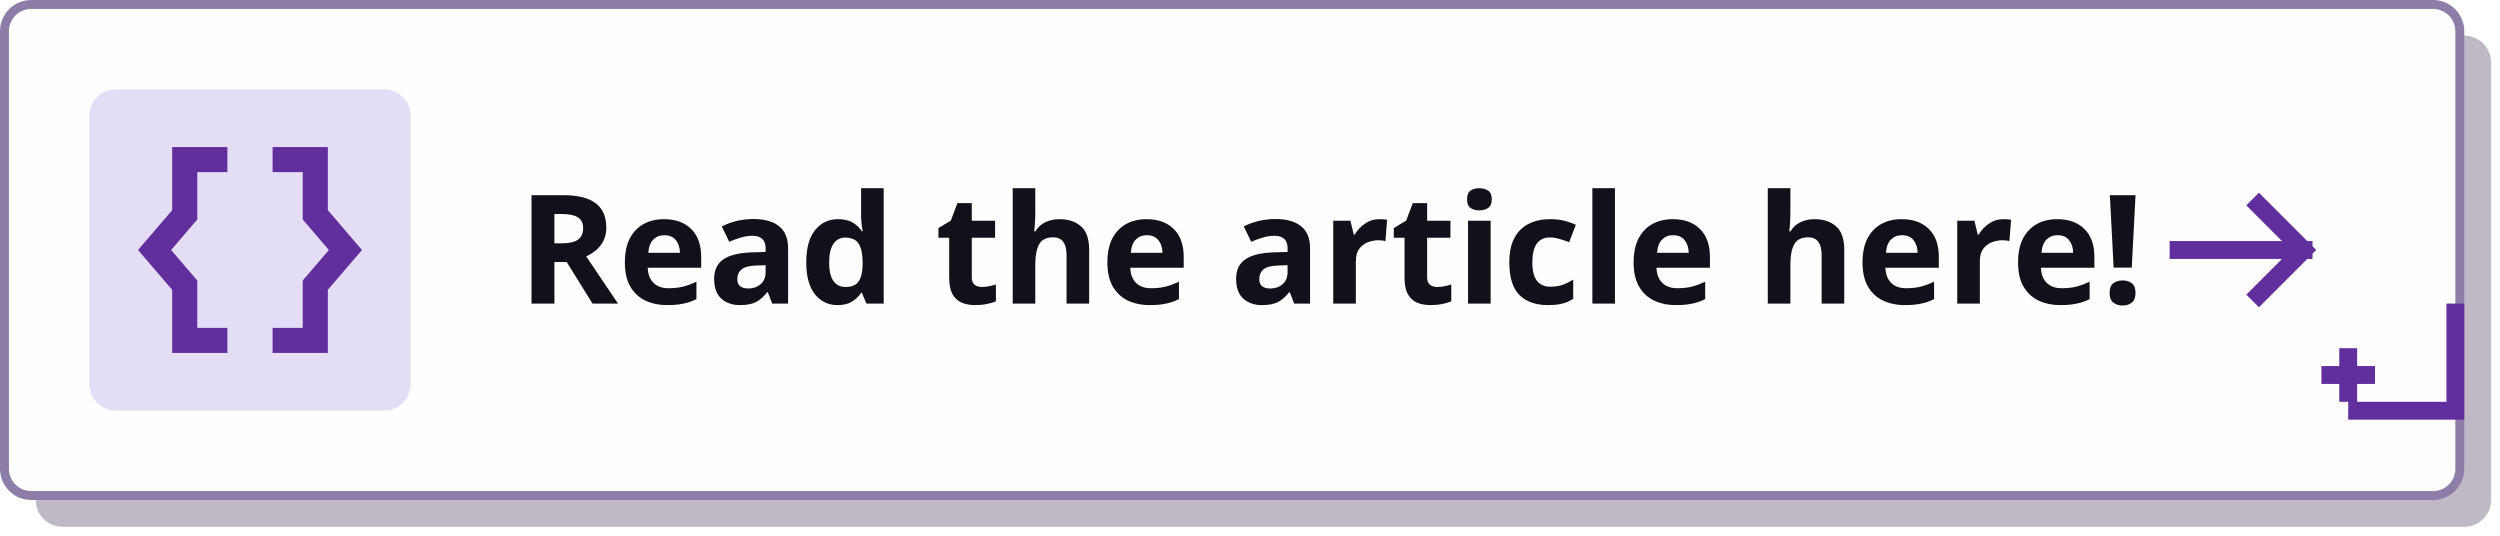
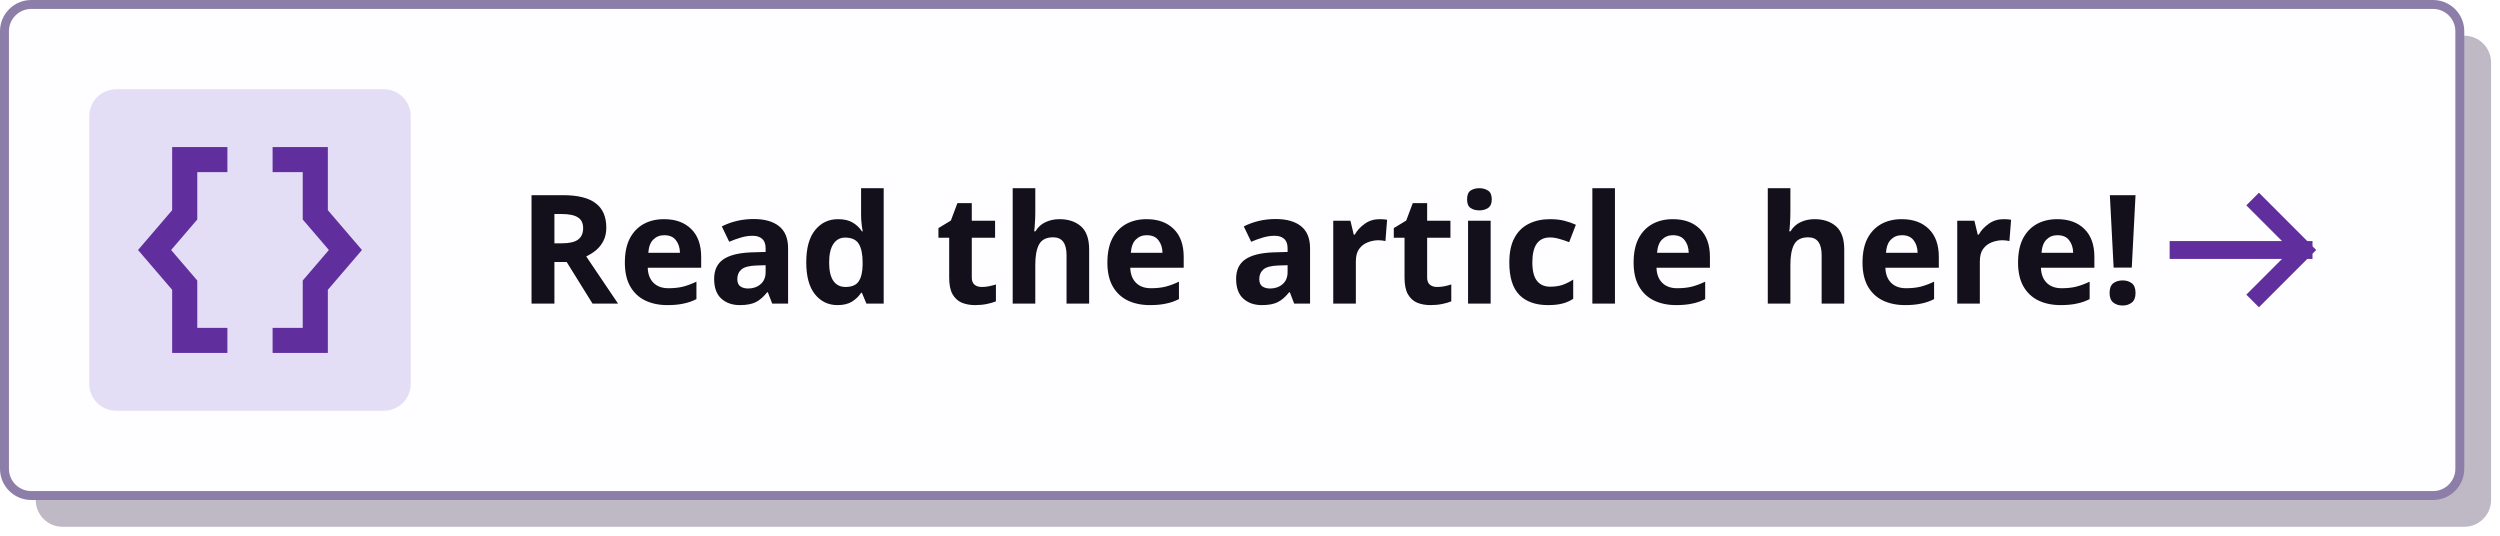
<svg xmlns="http://www.w3.org/2000/svg" width="280" height="60" viewBox="0 0 280 60" fill="none" role="img" aria-labelledby="title">
  <rect x="4" y="4" width="275" height="55" rx="3" fill="#281740" fill-opacity=".3" />
  <rect x=".5" y=".5" width="275" height="55" rx="3" fill="#fefdff" stroke="#8c7ea8" />
  <rect x="10" y="10" width="36" height="36" rx="3" fill="#e4ddf6" />
  <svg x="10" y="10" width="36" height="36" viewBox="0 0 64 64">
    <path d="M25 14h-6v11l-6 7 6 7v11h6M39 14h6v11l6 7-6 7v11h-6" stroke="#602e9d" stroke-width="5" stroke-linecap="square" stroke-linejoin="miter" />
  </svg>
  <text x="58" y="34" fill="#130f1b" font-family="'Source Sans 3', 'Segoe UI', sans-serif" font-size="17" font-weight="600">Read the article here!</text>
-   <path d="M244 28h14m-5-5 5 5-5 5M263 44v-2m0 0h-2m2 0v-2m0 2h2M264 46h11v-11" stroke="#602e9d" stroke-width="2" stroke-linecap="square" stroke-linejoin="miter" />
+   <path d="M244 28H258M253 23L258 28L253 33" stroke="#602e9d" stroke-width="2" stroke-linecap="square" stroke-linejoin="miter" />
</svg>
